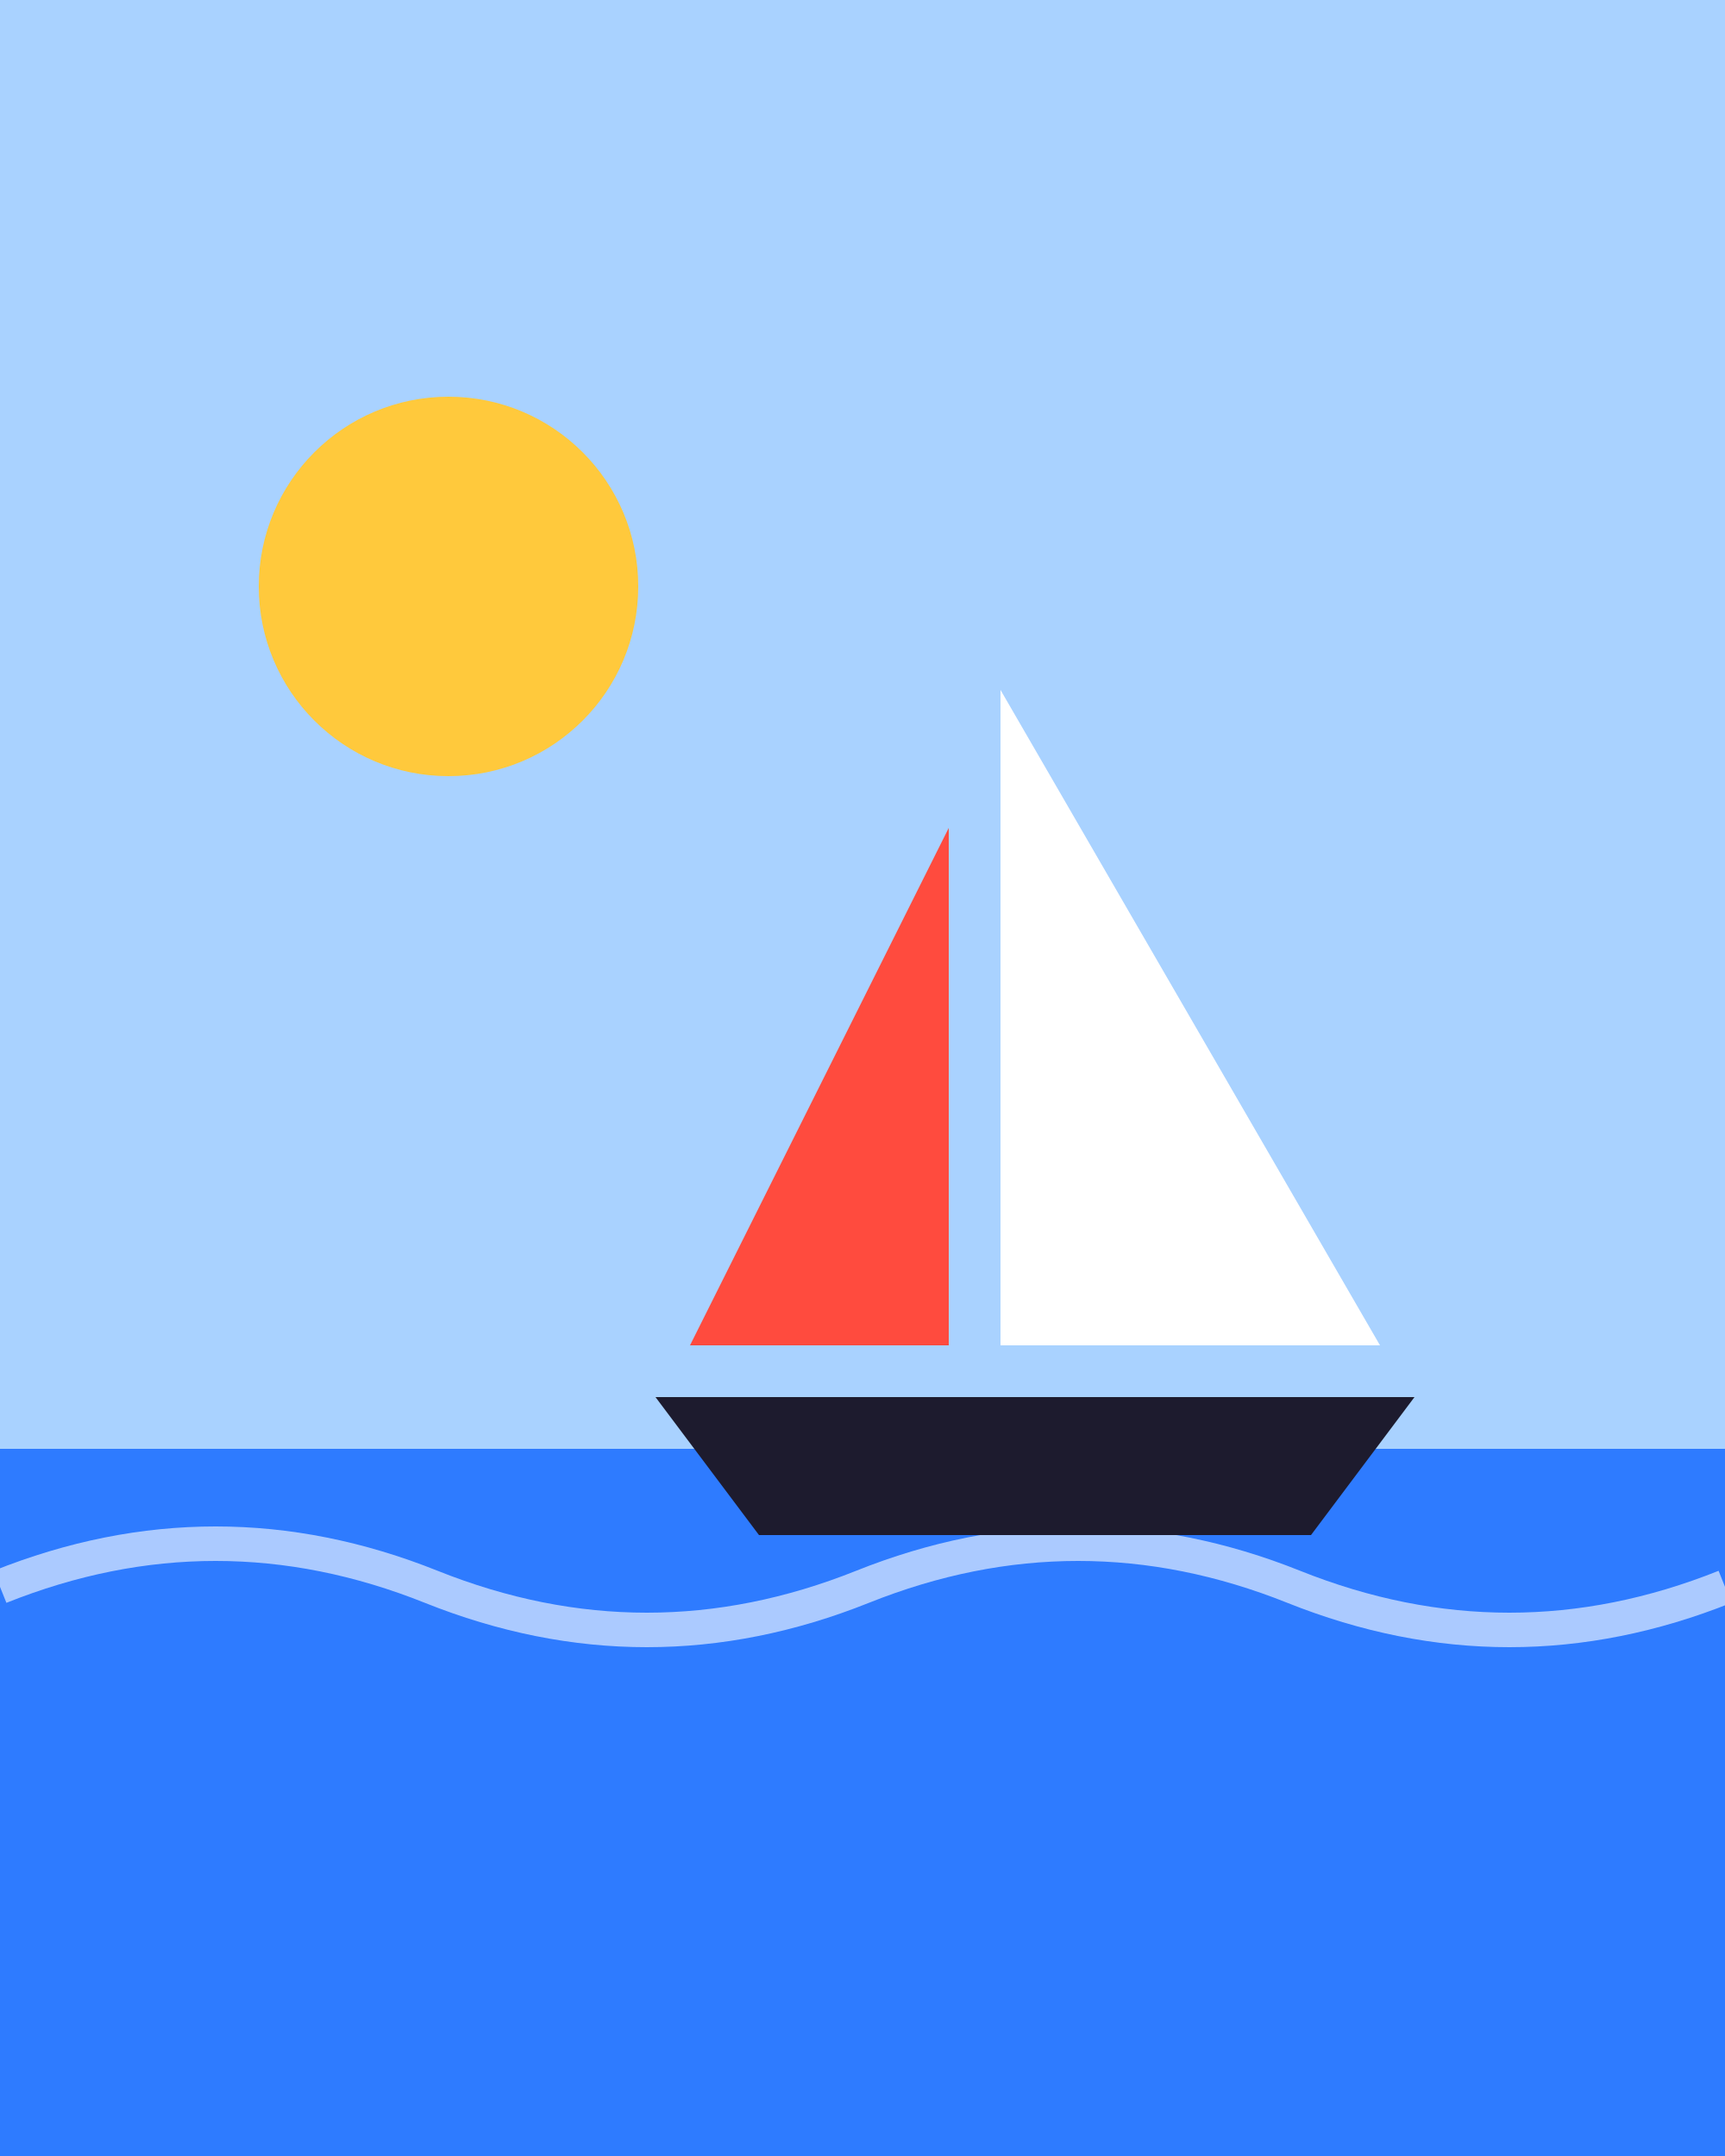
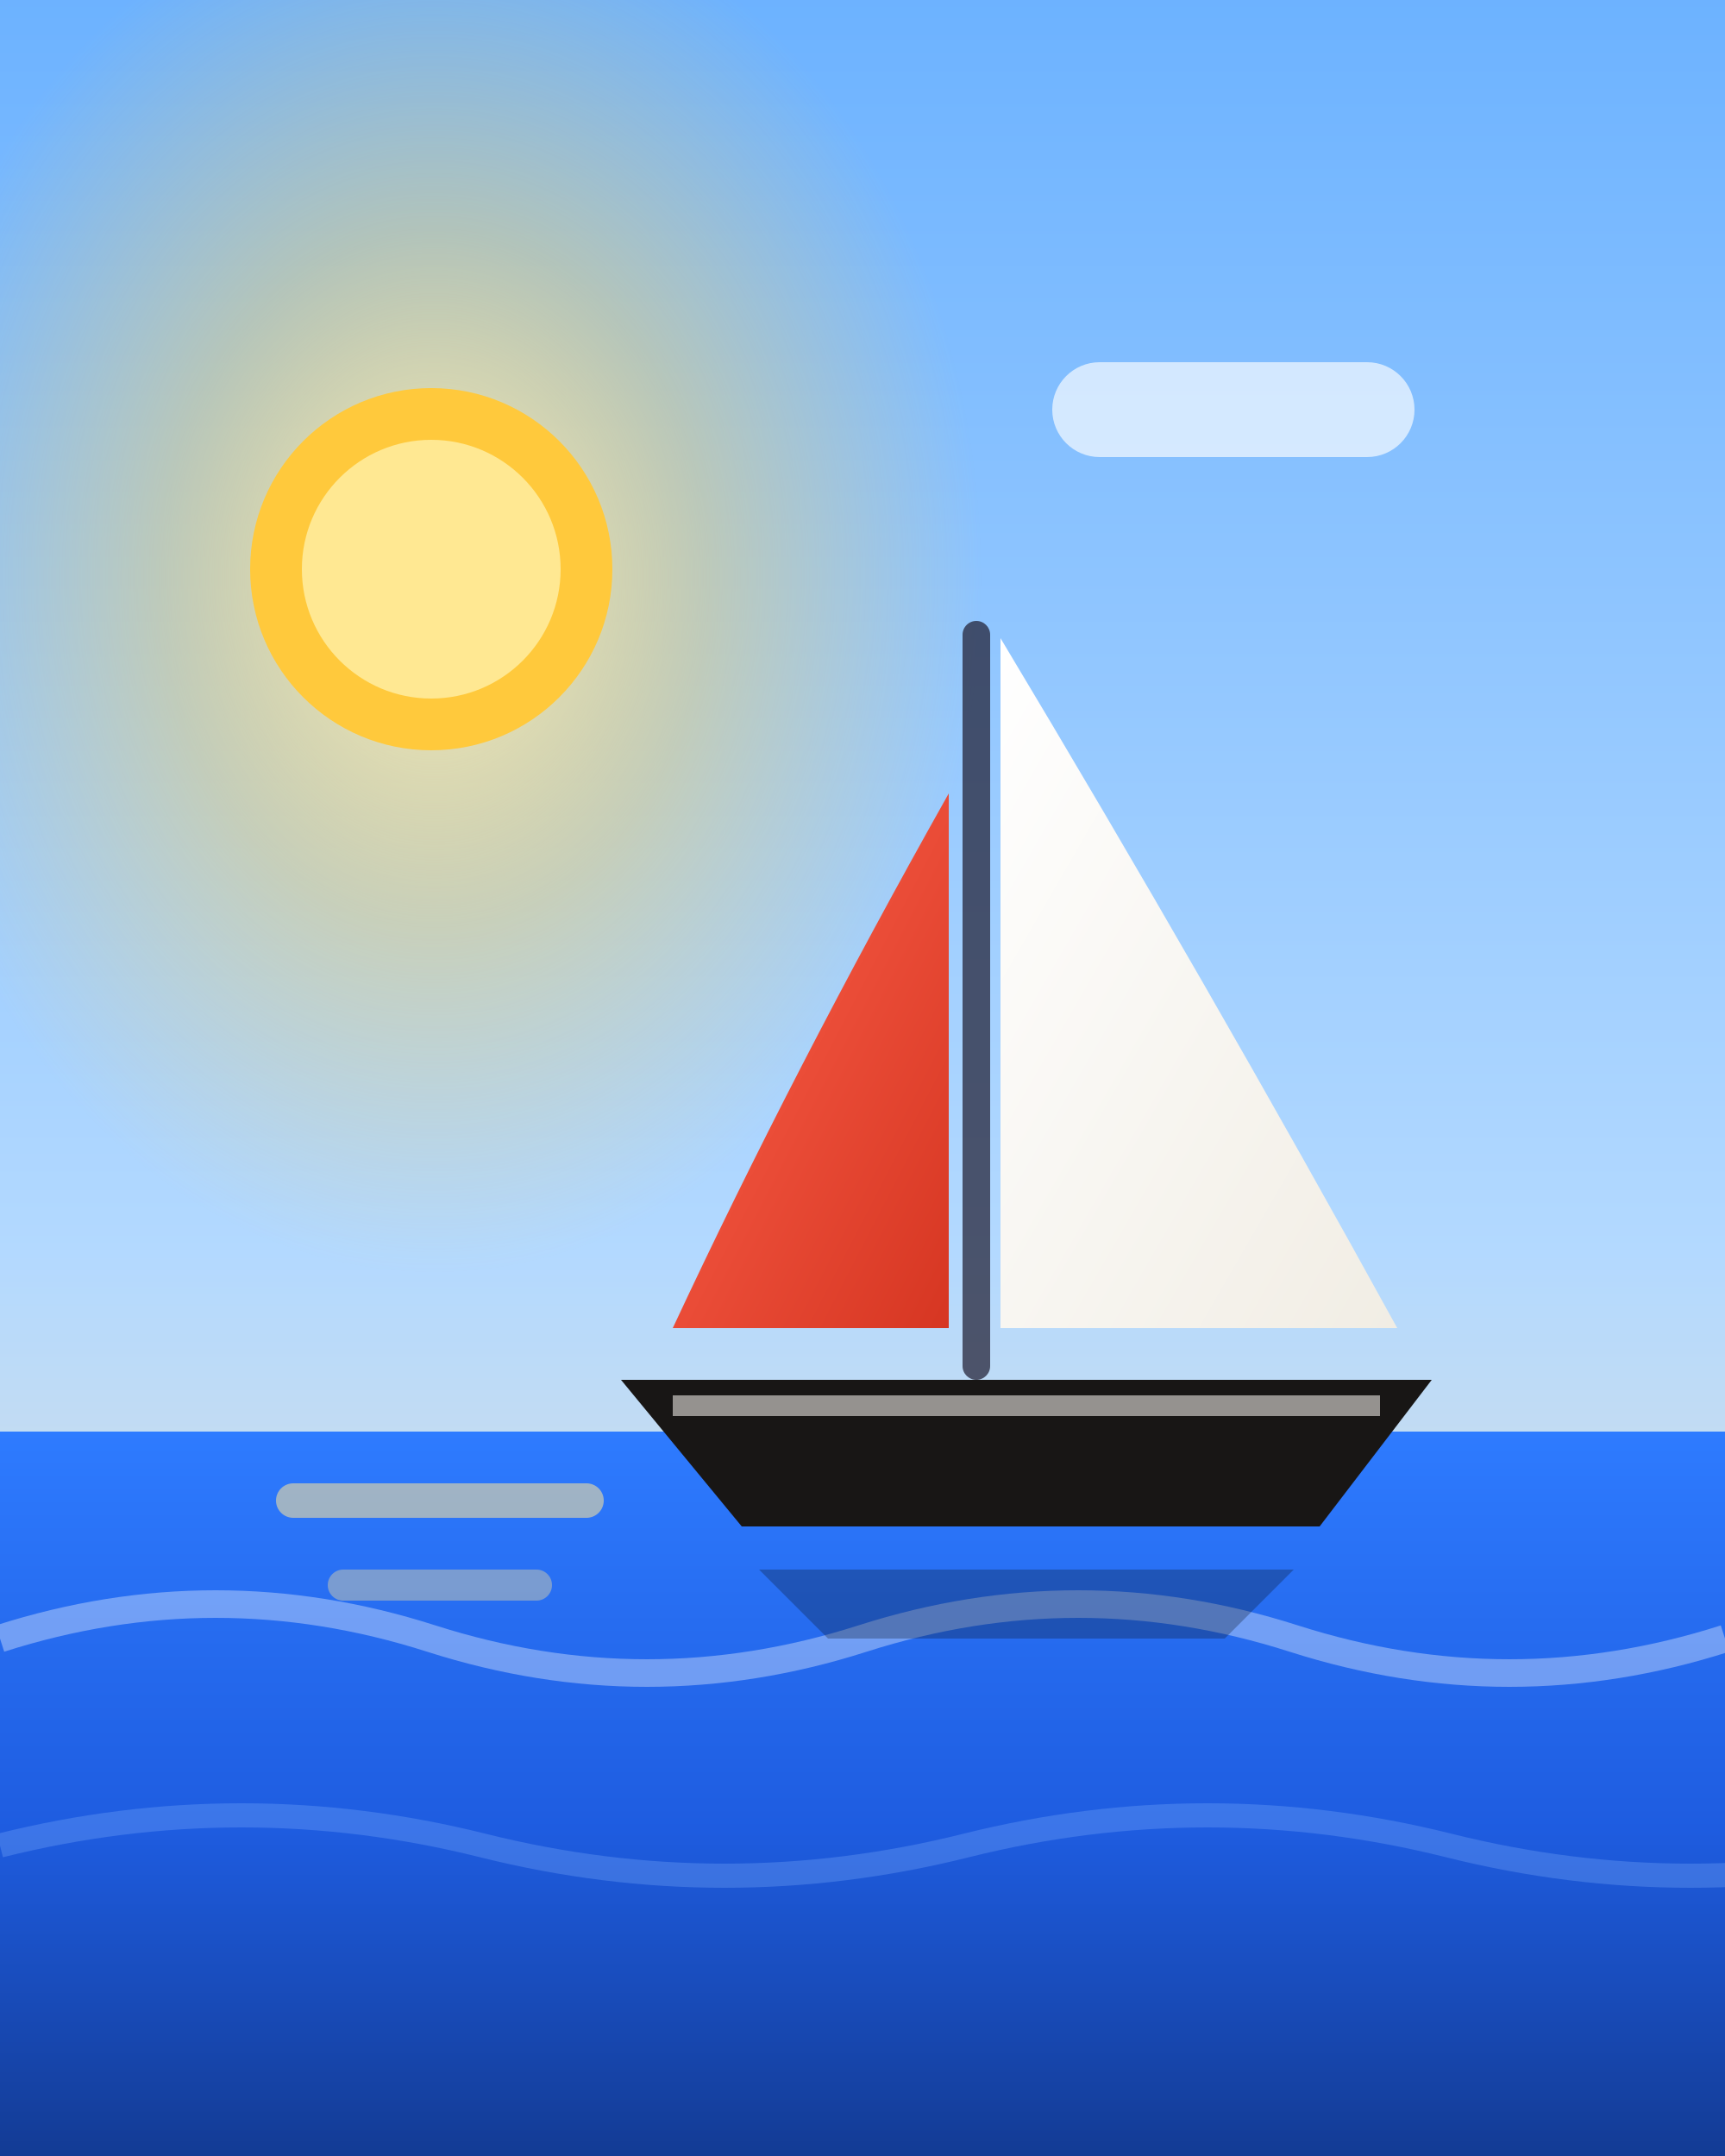
<svg xmlns="http://www.w3.org/2000/svg" viewBox="0 0 100 125" width="400" height="500">
-   <rect width="100" height="125" fill="#A9D2FF" />
-   <circle cx="26" cy="34" r="11" fill="#FFC93C" />
-   <rect y="84" width="100" height="41" fill="#2E7BFF" />
-   <path d="M0 92 q12.5 -5 25 0 t25 0 t25 0 t25 0" fill="none" stroke="#FFFFFF" stroke-opacity="0.6" stroke-width="2" />
-   <path d="M58 40 L58 78 L80 78z" fill="#FFFFFF" />
-   <path d="M55 48 L55 78 L40 78z" fill="#FF4B3E" />
-   <path d="M38 81 H82 L76 89 H44z" fill="#1D1B2E" />
+   <defs>
+     <linearGradient id="sail-sky" x1="0" y1="0" x2="0" y2="1">
+       <stop offset="0%" stop-color="#6CB2FF" />
+       <stop offset="58%" stop-color="#B3D9FF" />
+       <stop offset="100%" stop-color="#FFE6C2" />
+     </linearGradient>
+     <radialGradient id="sail-sun" cx="25%" cy="27%" r="32%">
+       <stop offset="0%" stop-color="#FFF5C4" stop-opacity="0.95" />
+       <stop offset="50%" stop-color="#FFD15C" stop-opacity="0.42" />
+       <stop offset="100%" stop-color="#FFD15C" stop-opacity="0" />
+     </radialGradient>
+     <linearGradient id="sail-sea" x1="0" y1="0" x2="0" y2="1">
+       <stop offset="0%" stop-color="#2E7BFF" />
+       <stop offset="55%" stop-color="#1E5CE0" />
+       <stop offset="100%" stop-color="#133B94" />
+     </linearGradient>
+     <linearGradient id="sail-main" x1="0" y1="0" x2="1" y2="1">
+       <stop offset="0%" stop-color="#FFFFFF" />
+       <stop offset="100%" stop-color="#F1EDE4" />
+     </linearGradient>
+     <linearGradient id="sail-jib" x1="0" y1="0" x2="1" y2="1">
+       <stop offset="0%" stop-color="#FF634D" />
+       <stop offset="100%" stop-color="#D63622" />
+     </linearGradient>
+   </defs>
+   <rect width="100" height="125" fill="url(#sail-sky)" />
+   <rect width="100" height="125" fill="url(#sail-sun)" />
+   <circle cx="25" cy="33" r="10.5" fill="#FFC93C" />
+   <circle cx="25" cy="33" r="7.5" fill="#FFF0A8" fill-opacity="0.8" />
+   <rect x="61" y="21" width="21" height="5.5" rx="2.75" fill="#FFFFFF" fill-opacity="0.65" />
+   <rect y="83" width="100" height="42" fill="url(#sail-sea)" />
+   <rect x="16" y="86" width="19" height="2" rx="1" fill="#FFE699" fill-opacity="0.55" />
+   <rect x="19" y="91" width="13" height="1.8" rx="0.9" fill="#FFE699" fill-opacity="0.38" />
+   <path d="M0 95 q12.5 -4 25 0 t25 0 t25 0 t25 0" fill="none" stroke="#FFFFFF" stroke-opacity="0.35" stroke-width="1.6" />
+   <path d="M0 107 q14 -3.5 28 0 t28 0 t28 0 t28 0" fill="none" stroke="#8AB7FF" stroke-opacity="0.28" stroke-width="1.4" />
+   <path d="M58 37 Q70 57 81 77 L58 77 Z" fill="url(#sail-main)" />
+   <path d="M55 46 Q46 62 39 77 L55 77 Z" fill="url(#sail-jib)" />
+   <rect x="55.8" y="36" width="1.6" height="44" rx="0.8" fill="#1D1B2E" fill-opacity="0.7" />
+   <path d="M36 80 H83 L76.5 88.5 H43 Z" fill="#181615" />
+   <path d="M39 81.5 H80" stroke="#FAF8F4" stroke-opacity="0.55" stroke-width="1.2" />
+   <path d="M44 91 H75 L71 95 H48 Z" fill="#0A1429" fill-opacity="0.3" />
</svg>
